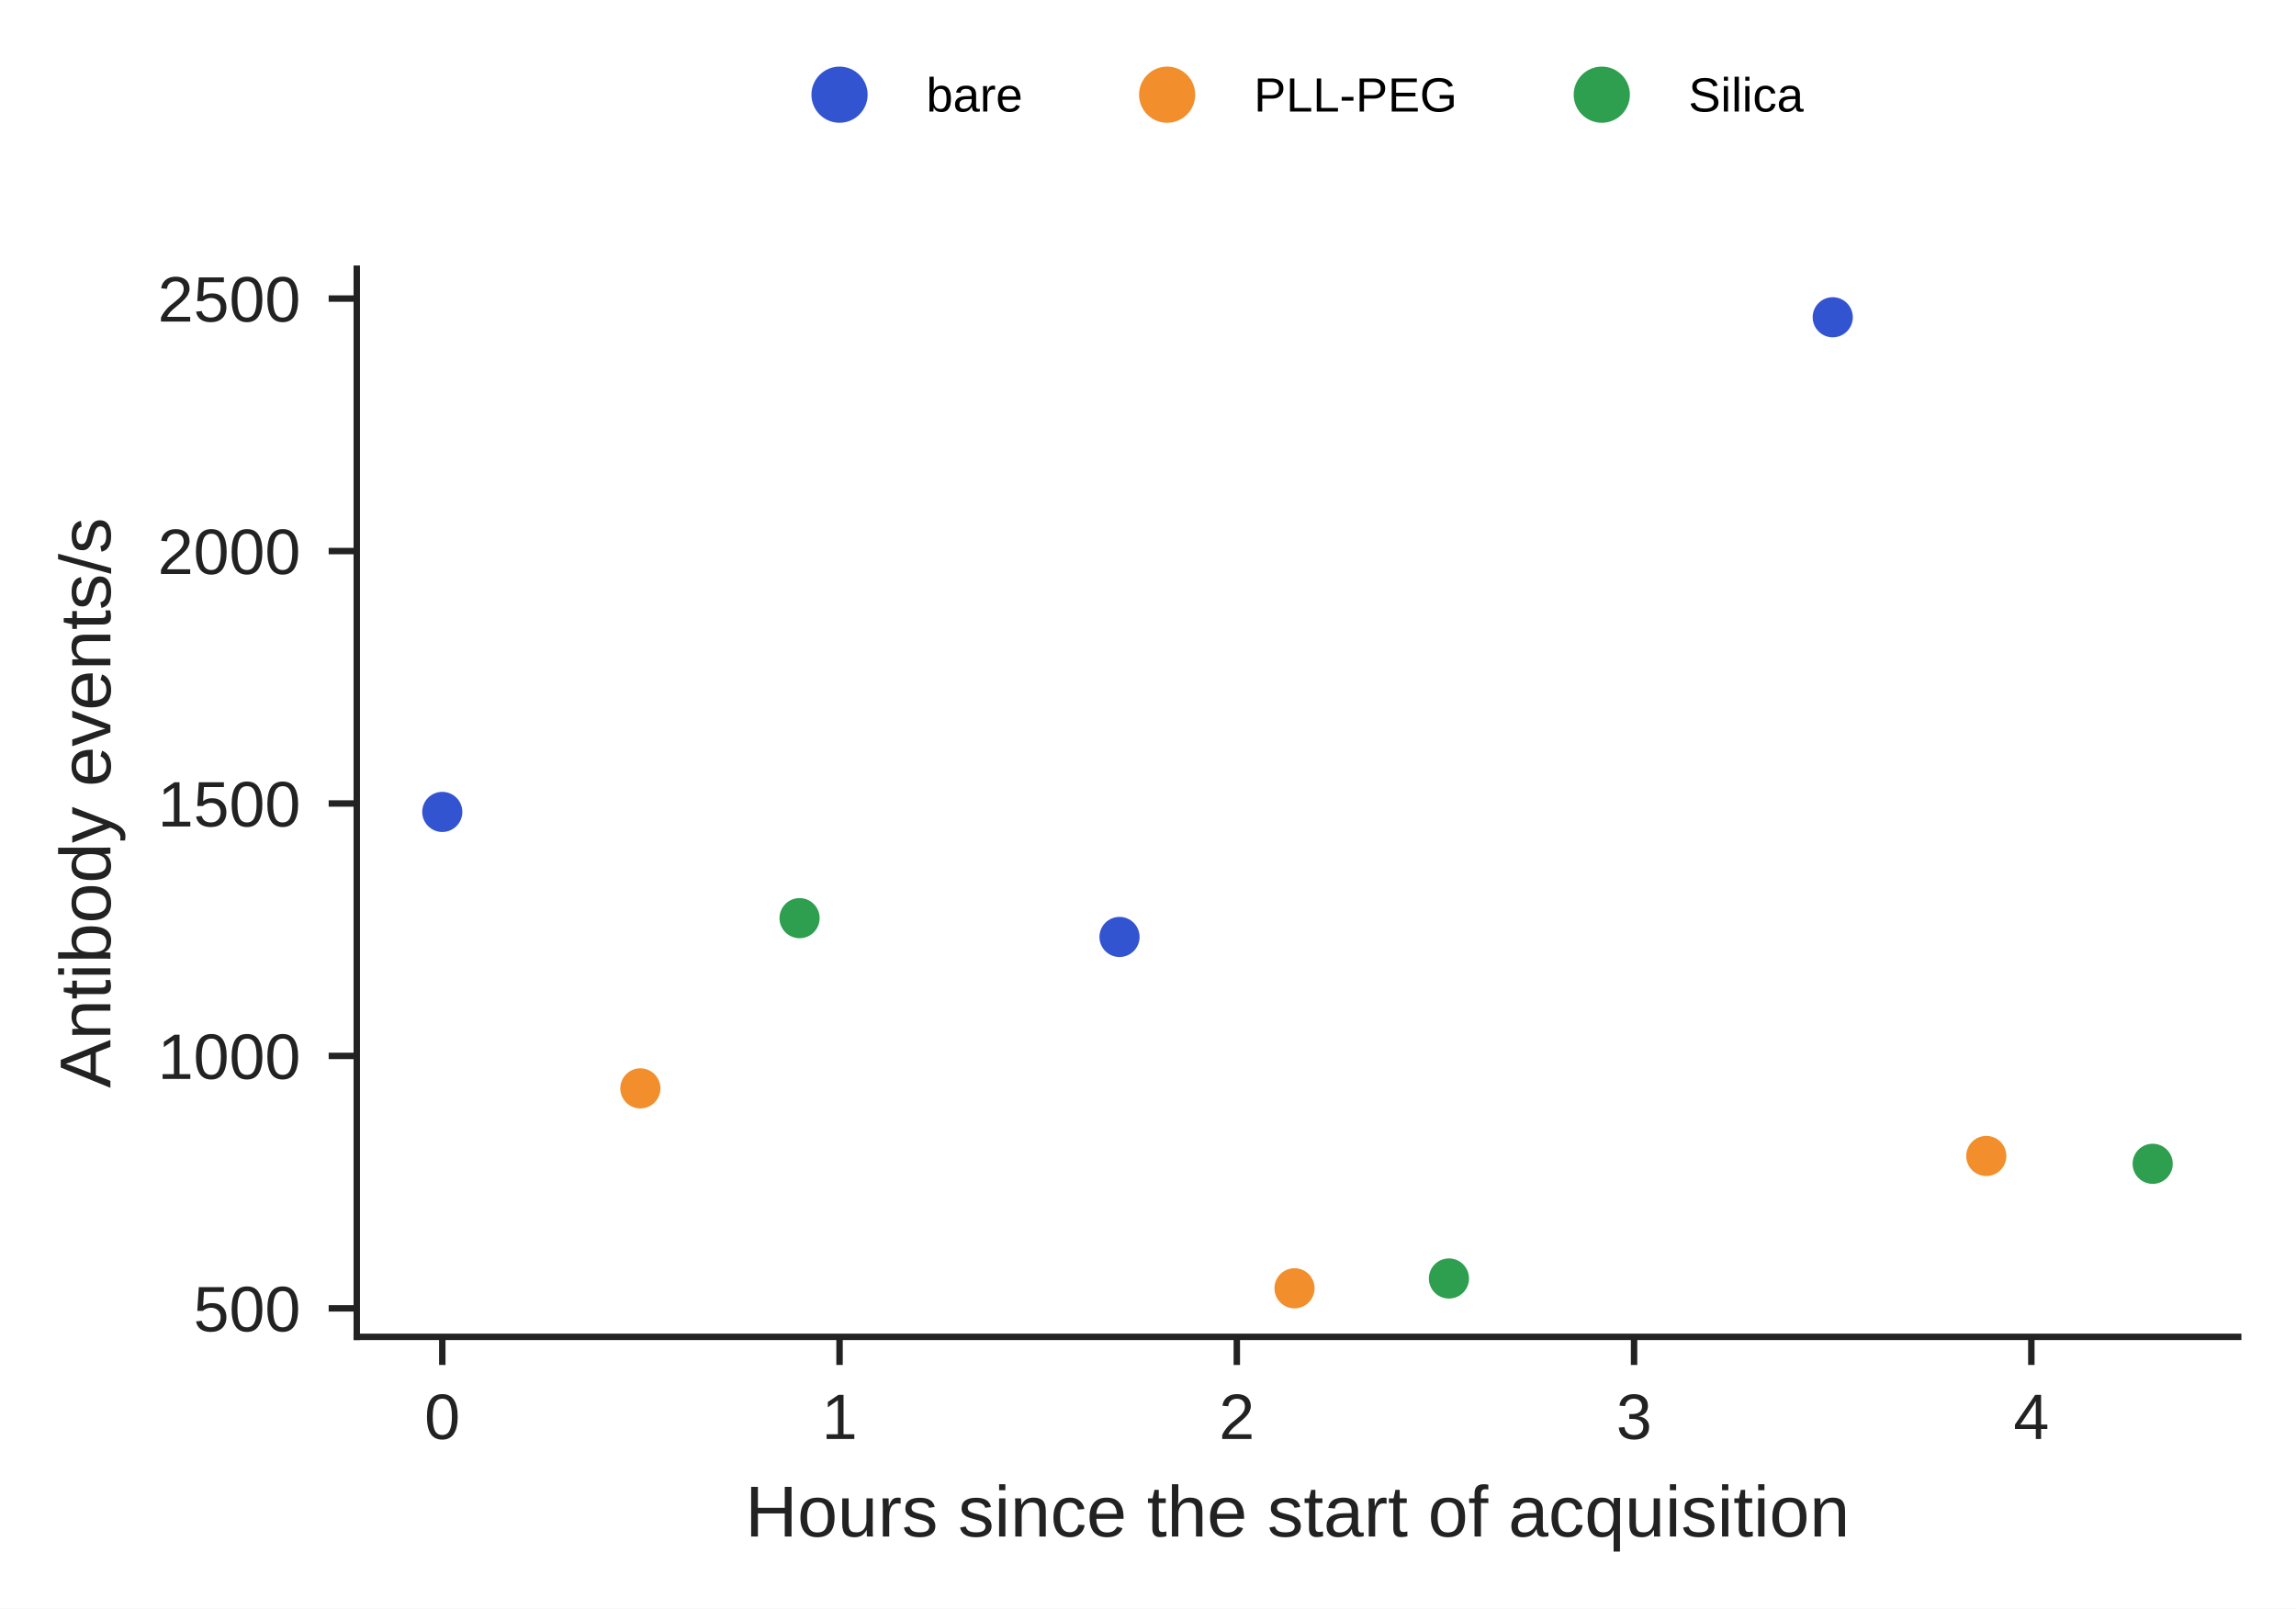
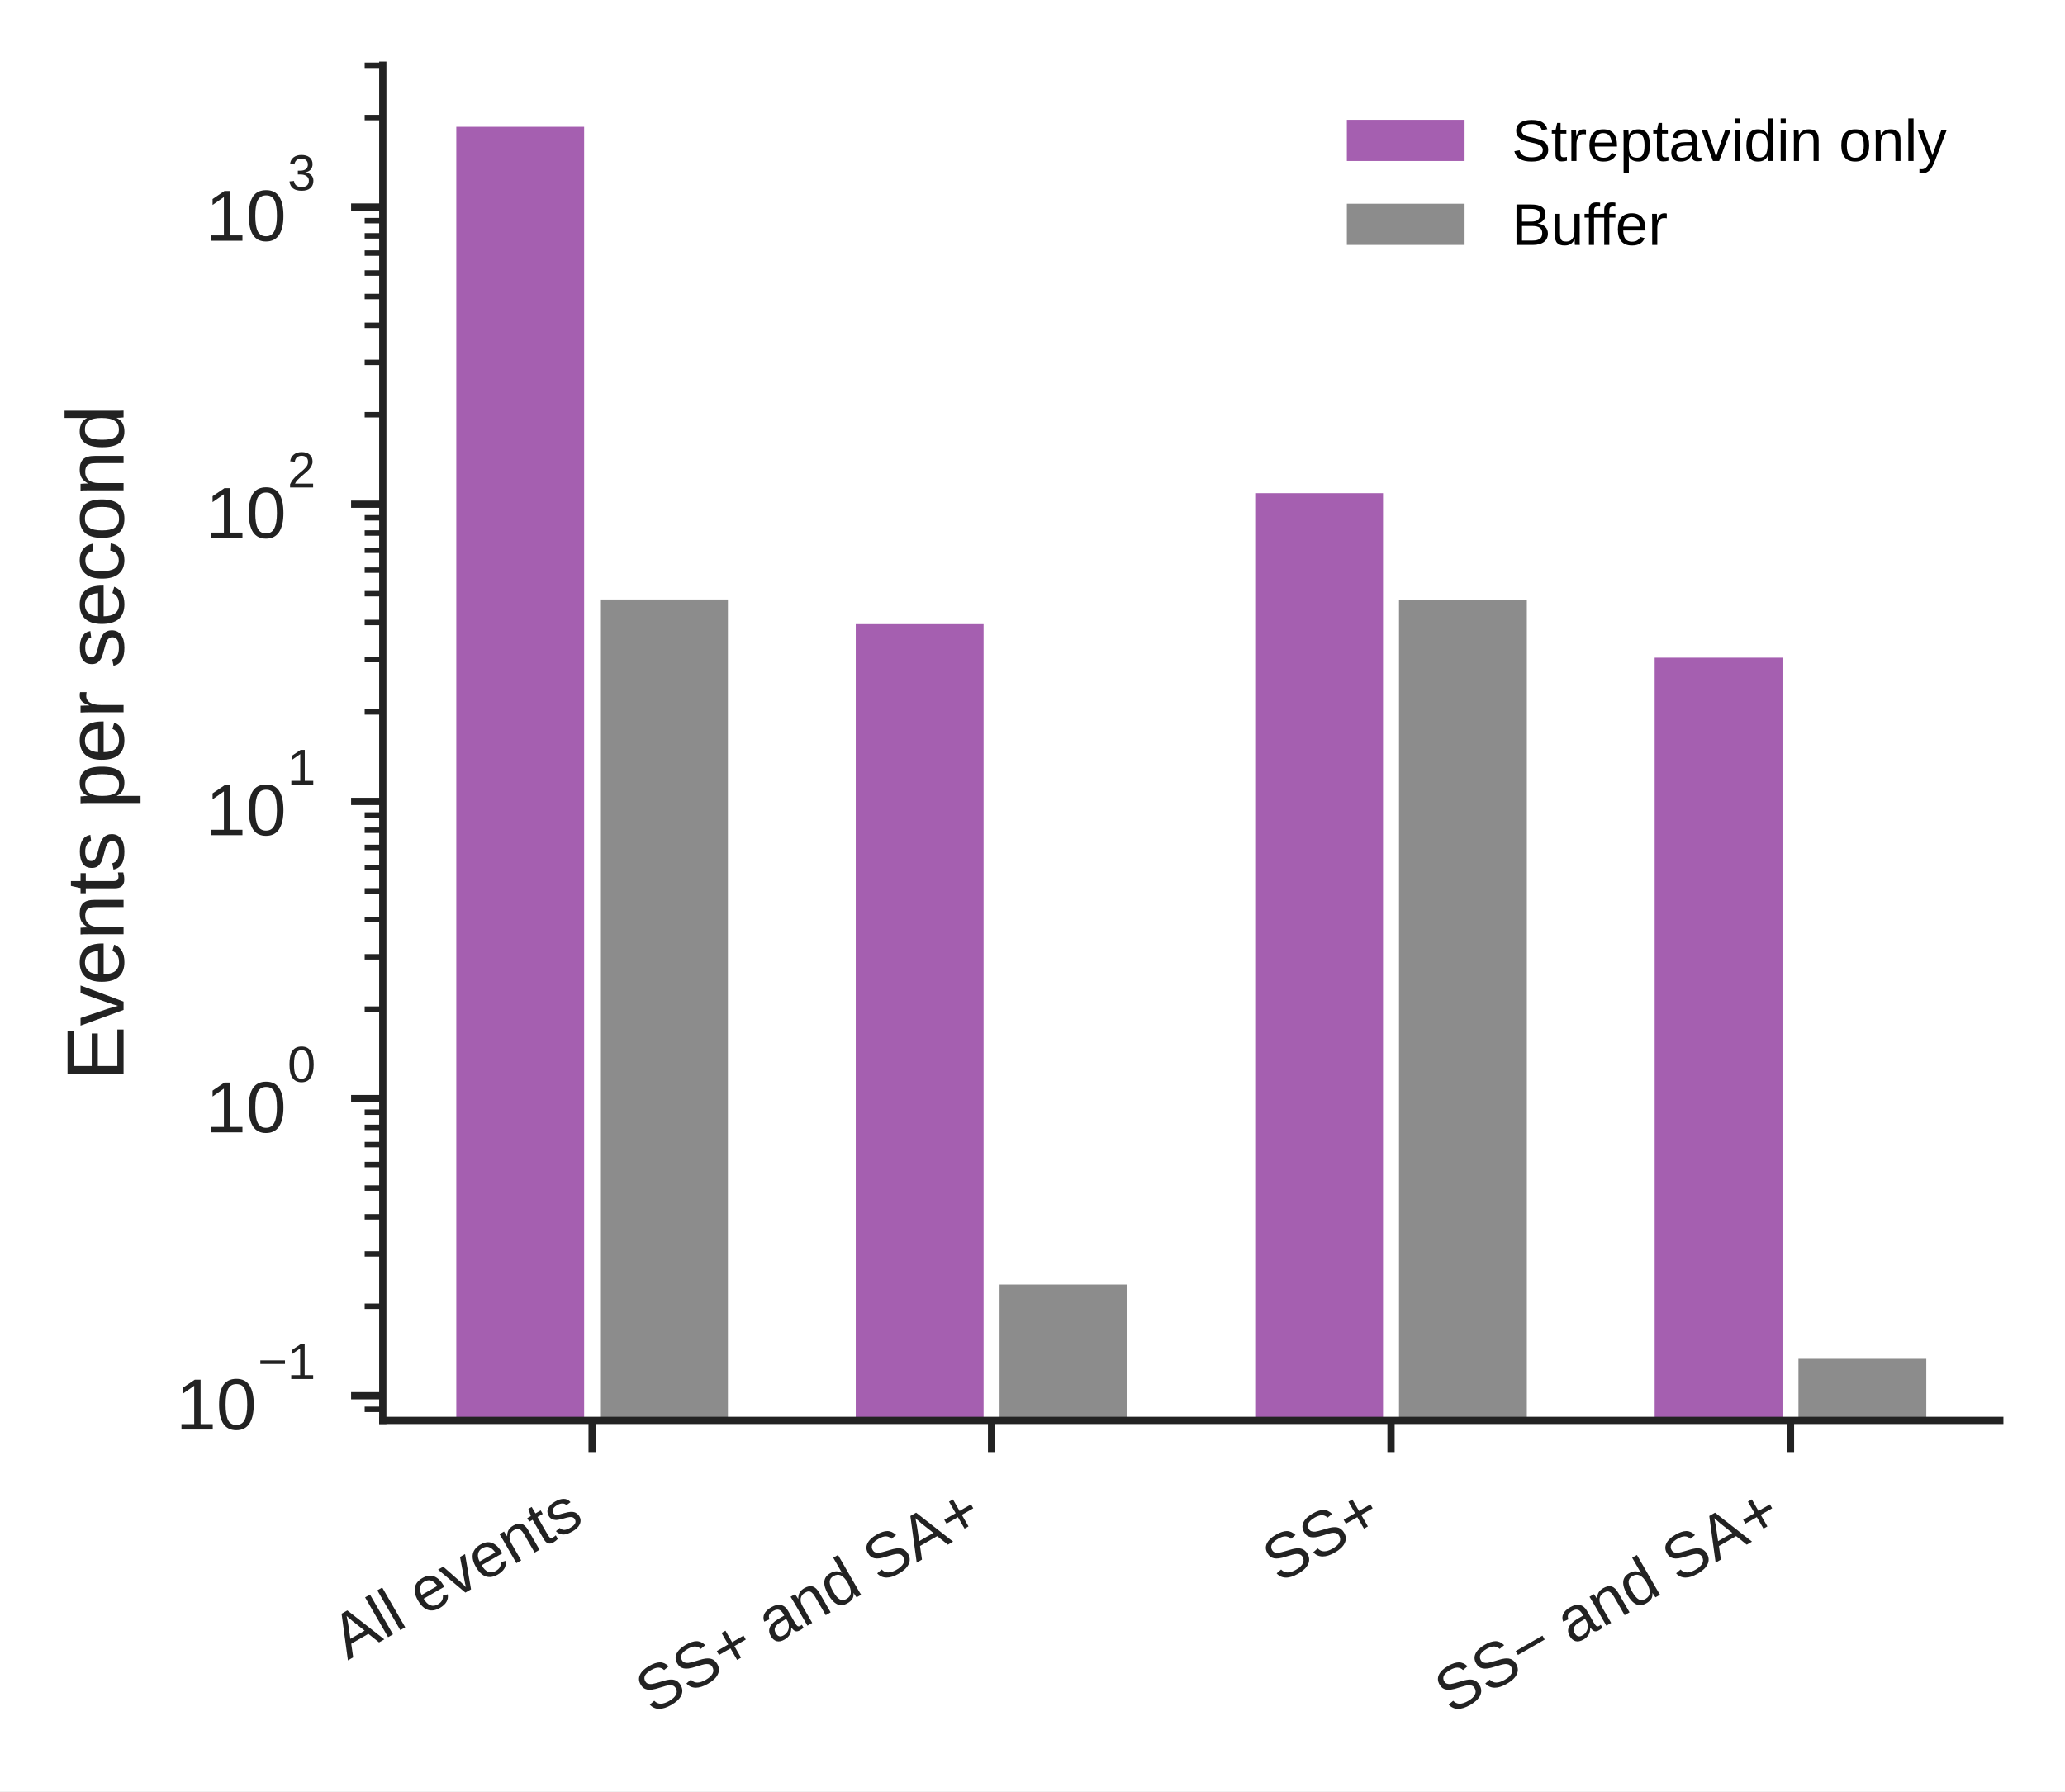
- <svg xmlns="http://www.w3.org/2000/svg" xmlns:xlink="http://www.w3.org/1999/xlink" width="286.001pt" height="200.385pt" viewBox="0 0 286.001 200.385" version="1.1">
+ <svg xmlns="http://www.w3.org/2000/svg" xmlns:xlink="http://www.w3.org/1999/xlink" width="228.031pt" height="197.843pt" viewBox="0 0 228.031 197.843" version="1.1">
  <defs>
    <style type="text/css">*{stroke-linejoin: round; stroke-linecap: butt}</style>
  </defs>
  <g id="figure_1">
    <g id="patch_1">
-       <path d="M 0 200.385  L 286.001 200.385  L 286.001 -0  L 0 -0  z " style="fill: #ffffff" />
+       <path d="M 0 197.843  L 228.031 197.843  L 228.031 -0  L 0 -0  z " style="fill: #ffffff" />
    </g>
    <g id="axes_1">
      <g id="patch_2">
-         <path d="M 44.441 166.528  L 278.801 166.528  L 278.801 33.472  L 44.441 33.472  z " style="fill: #ffffff" />
+         <path d="M 42.271 156.888  L 220.831 156.888  L 220.831 7.2  L 42.271 7.2  z " style="fill: #ffffff" />
+       </g>
+       <g id="patch_3">
+         <path d="M 50.387 32945.726  L 64.503 32945.726  L 64.503 14.004  L 50.387 14.004  z " clip-path="url(#pabb6ad2101)" style="fill: #a55fb0" />
+       </g>
+       <g id="patch_4">
+         <path d="M 66.267 32945.726  L 80.382 32945.726  L 80.382 66.215  L 66.267 66.215  z " clip-path="url(#pabb6ad2101)" style="fill: #8c8c8c" />
+       </g>
+       <g id="patch_5">
+         <path d="M 94.498 32945.726  L 108.613 32945.726  L 108.613 68.938  L 94.498 68.938  z " clip-path="url(#pabb6ad2101)" style="fill: #a55fb0" />
+       </g>
+       <g id="patch_6">
+         <path d="M 110.378 32945.726  L 124.493 32945.726  L 124.493 141.882  L 110.378 141.882  z " clip-path="url(#pabb6ad2101)" style="fill: #8c8c8c" />
+       </g>
+       <g id="patch_7">
+         <path d="M 138.608 32945.726  L 152.724 32945.726  L 152.724 54.469  L 138.608 54.469  z " clip-path="url(#pabb6ad2101)" style="fill: #a55fb0" />
+       </g>
+       <g id="patch_8">
+         <path d="M 154.488 32945.726  L 168.604 32945.726  L 168.604 66.259  L 154.488 66.259  z " clip-path="url(#pabb6ad2101)" style="fill: #8c8c8c" />
+       </g>
+       <g id="patch_9">
+         <path d="M 182.719 32945.726  L 196.835 32945.726  L 196.835 72.641  L 182.719 72.641  z " clip-path="url(#pabb6ad2101)" style="fill: #a55fb0" />
+       </g>
+       <g id="patch_10">
+         <path d="M 198.599 32945.726  L 212.714 32945.726  L 212.714 150.084  L 198.599 150.084  z " clip-path="url(#pabb6ad2101)" style="fill: #8c8c8c" />
      </g>
      <g id="matplotlib.axis_1">
        <g id="xtick_1">
          <g id="line2d_1">
            <defs>
-               <path id="meb8feaeecb" d="M 0 0  L 0 3.5  " style="stroke: #222222; stroke-width: 0.8" />
+               <path id="m5a0061ba8f" d="M 0 0  L 0 3.5  " style="stroke: #222222; stroke-width: 0.8" />
            </defs>
            <g>
-               <use xlink:href="#meb8feaeecb" x="55.094" y="166.528" style="fill: #222222; stroke: #222222; stroke-width: 0.8" />
+               <use xlink:href="#m5a0061ba8f" x="65.385" y="156.888" style="fill: #222222; stroke: #222222; stroke-width: 0.8" />
            </g>
          </g>
          <g id="text_1">
-             <text style="fill: #222222; font: 8px 'Arial'; text-anchor: middle" x="55.094" y="179.255" transform="rotate(-0 55.09367 179.2546)">0</text>
+             <text style="fill: #222222; font: 7px 'Arial'" transform="translate(38.40771 183.4008) rotate(-30)">All events</text>
          </g>
        </g>
        <g id="xtick_2">
          <g id="line2d_2">
            <g>
-               <use xlink:href="#meb8feaeecb" x="104.579" y="166.528" style="fill: #222222; stroke: #222222; stroke-width: 0.8" />
+               <use xlink:href="#m5a0061ba8f" x="109.495" y="156.888" style="fill: #222222; stroke: #222222; stroke-width: 0.8" />
            </g>
          </g>
          <g id="text_2">
-             <text style="fill: #222222; font: 8px 'Arial'; text-anchor: middle" x="104.579" y="179.255" transform="rotate(-0 104.5785 179.2546)">1</text>
+             <text style="fill: #222222; font: 7px 'Arial'" transform="translate(72.06207 189.4377) rotate(-30)">SS+ and SA+</text>
          </g>
        </g>
        <g id="xtick_3">
          <g id="line2d_3">
            <g>
-               <use xlink:href="#meb8feaeecb" x="154.063" y="166.528" style="fill: #222222; stroke: #222222; stroke-width: 0.8" />
+               <use xlink:href="#m5a0061ba8f" x="153.606" y="156.888" style="fill: #222222; stroke: #222222; stroke-width: 0.8" />
            </g>
          </g>
          <g id="text_3">
-             <text style="fill: #222222; font: 8px 'Arial'; text-anchor: middle" x="154.063" y="179.255" transform="rotate(-0 154.0634 179.2546)">2</text>
+             <text style="fill: #222222; font: 7px 'Arial'" transform="translate(141.2825 174.9406) rotate(-30)">SS+</text>
          </g>
        </g>
        <g id="xtick_4">
          <g id="line2d_4">
            <g>
-               <use xlink:href="#meb8feaeecb" x="203.548" y="166.528" style="fill: #222222; stroke: #222222; stroke-width: 0.8" />
+               <use xlink:href="#m5a0061ba8f" x="197.717" y="156.888" style="fill: #222222; stroke: #222222; stroke-width: 0.8" />
            </g>
          </g>
          <g id="text_4">
-             <text style="fill: #222222; font: 8px 'Arial'; text-anchor: middle" x="203.548" y="179.255" transform="rotate(-0 203.5483 179.2546)">3</text>
-           </g>
-         </g>
-         <g id="xtick_5">
-           <g id="line2d_5">
-             <g>
-               <use xlink:href="#meb8feaeecb" x="253.033" y="166.528" style="fill: #222222; stroke: #222222; stroke-width: 0.8" />
-             </g>
-           </g>
-           <g id="text_5">
-             <text style="fill: #222222; font: 8px 'Arial'; text-anchor: middle" x="253.033" y="179.255" transform="rotate(-0 253.0332 179.2546)">4</text>
-           </g>
-         </g>
-         <g id="text_6">
-           <text style="fill: #222222; font: 9px 'Arial'; text-anchor: middle" x="161.621" y="191.396" transform="rotate(-0 161.6209 191.3963)">Hours since the start of acquisition</text>
+             <text style="fill: #222222; font: 7px 'Arial'" transform="translate(160.2834 189.4377) rotate(-30)">SS− and SA+</text>
+           </g>
        </g>
      </g>
      <g id="matplotlib.axis_2">
        <g id="ytick_1">
+           <g id="line2d_5">
+             <defs>
+               <path id="m6625f52b8e" d="M 0 0  L -3.5 0  " style="stroke: #222222; stroke-width: 0.8" />
+             </defs>
+             <g>
+               <use xlink:href="#m6625f52b8e" x="42.271" y="154.165" style="fill: #222222; stroke: #222222; stroke-width: 0.8" />
+             </g>
+           </g>
+           <g id="text_5">
+             <g style="fill: #222222" transform="translate(19.43078 158.2903)">
+               <text>
+                 <tspan style="font: 8px 'Arial'" x="0 4.449" y="-0.399">10</tspan>
+                 <tspan style="font: 5.6px 'Arial'" x="9.038 12.308" y="-5.975">−1</tspan>
+               </text>
+             </g>
+           </g>
+         </g>
+         <g id="ytick_2">
          <g id="line2d_6">
+             <g>
+               <use xlink:href="#m6625f52b8e" x="42.271" y="121.341" style="fill: #222222; stroke: #222222; stroke-width: 0.8" />
+             </g>
+           </g>
+           <g id="text_6">
+             <g style="fill: #222222" transform="translate(22.71078 125.4659)">
+               <text>
+                 <tspan style="font: 8px 'Arial'" x="0 4.449" y="-0.399">10</tspan>
+                 <tspan style="font: 5.6px 'Arial'" x="9.038" y="-5.975">0</tspan>
+               </text>
+             </g>
+           </g>
+         </g>
+         <g id="ytick_3">
+           <g id="line2d_7">
+             <g>
+               <use xlink:href="#m6625f52b8e" x="42.271" y="88.517" style="fill: #222222; stroke: #222222; stroke-width: 0.8" />
+             </g>
+           </g>
+           <g id="text_7">
+             <g style="fill: #222222" transform="translate(22.71078 92.64155)">
+               <text>
+                 <tspan style="font: 8px 'Arial'" x="0 4.449" y="-0.399">10</tspan>
+                 <tspan style="font: 5.6px 'Arial'" x="9.038" y="-5.975">1</tspan>
+               </text>
+             </g>
+           </g>
+         </g>
+         <g id="ytick_4">
+           <g id="line2d_8">
+             <g>
+               <use xlink:href="#m6625f52b8e" x="42.271" y="55.692" style="fill: #222222; stroke: #222222; stroke-width: 0.8" />
+             </g>
+           </g>
+           <g id="text_8">
+             <g style="fill: #222222" transform="translate(22.71078 59.81717)">
+               <text>
+                 <tspan style="font: 8px 'Arial'" x="0 4.449" y="-0.399">10</tspan>
+                 <tspan style="font: 5.6px 'Arial'" x="9.038" y="-5.975">2</tspan>
+               </text>
+             </g>
+           </g>
+         </g>
+         <g id="ytick_5">
+           <g id="line2d_9">
+             <g>
+               <use xlink:href="#m6625f52b8e" x="42.271" y="22.868" style="fill: #222222; stroke: #222222; stroke-width: 0.8" />
+             </g>
+           </g>
+           <g id="text_9">
+             <g style="fill: #222222" transform="translate(22.71078 26.99278)">
+               <text>
+                 <tspan style="font: 8px 'Arial'" x="0 4.449" y="-0.399">10</tspan>
+                 <tspan style="font: 5.6px 'Arial'" x="9.038" y="-5.975">3</tspan>
+               </text>
+             </g>
+           </g>
+         </g>
+         <g id="ytick_6">
+           <g id="line2d_10">
            <defs>
-               <path id="m0b336418ac" d="M 0 0  L -3.5 0  " style="stroke: #222222; stroke-width: 0.8" />
+               <path id="m1837acea98" d="M 0 0  L -2 0  " style="stroke: #222222; stroke-width: 0.6" />
            </defs>
            <g>
-               <use xlink:href="#m0b336418ac" x="44.441" y="162.978" style="fill: #222222; stroke: #222222; stroke-width: 0.8" />
-             </g>
-           </g>
-           <g id="text_7">
-             <text style="fill: #222222; font: 8px 'Arial'; text-anchor: end" x="37.441" y="165.841" transform="rotate(-0 37.44094 165.8406)">500</text>
-           </g>
-         </g>
-         <g id="ytick_2">
-           <g id="line2d_7">
-             <g>
-               <use xlink:href="#m0b336418ac" x="44.441" y="131.532" style="fill: #222222; stroke: #222222; stroke-width: 0.8" />
-             </g>
-           </g>
-           <g id="text_8">
-             <text style="fill: #222222; font: 8px 'Arial'; text-anchor: end" x="37.441" y="134.395" transform="rotate(-0 37.44094 134.395)">1000</text>
-           </g>
-         </g>
-         <g id="ytick_3">
-           <g id="line2d_8">
-             <g>
-               <use xlink:href="#m0b336418ac" x="44.441" y="100.086" style="fill: #222222; stroke: #222222; stroke-width: 0.8" />
-             </g>
-           </g>
-           <g id="text_9">
-             <text style="fill: #222222; font: 8px 'Arial'; text-anchor: end" x="37.441" y="102.949" transform="rotate(-0 37.44094 102.9494)">1500</text>
-           </g>
-         </g>
-         <g id="ytick_4">
-           <g id="line2d_9">
-             <g>
-               <use xlink:href="#m0b336418ac" x="44.441" y="68.641" style="fill: #222222; stroke: #222222; stroke-width: 0.8" />
-             </g>
-           </g>
-           <g id="text_10">
-             <text style="fill: #222222; font: 8px 'Arial'; text-anchor: end" x="37.441" y="71.504" transform="rotate(-0 37.44094 71.50382)">2000</text>
-           </g>
-         </g>
-         <g id="ytick_5">
-           <g id="line2d_10">
-             <g>
-               <use xlink:href="#m0b336418ac" x="44.441" y="37.195" style="fill: #222222; stroke: #222222; stroke-width: 0.8" />
-             </g>
-           </g>
-           <g id="text_11">
-             <text style="fill: #222222; font: 8px 'Arial'; text-anchor: end" x="37.441" y="40.058" transform="rotate(-0 37.44094 40.05821)">2500</text>
-           </g>
+               <use xlink:href="#m1837acea98" x="42.271" y="155.667" style="fill: #222222; stroke: #222222; stroke-width: 0.6" />
+             </g>
+           </g>
+         </g>
+         <g id="ytick_7">
+           <g id="line2d_11">
+             <g>
+               <use xlink:href="#m1837acea98" x="42.271" y="144.284" style="fill: #222222; stroke: #222222; stroke-width: 0.6" />
+             </g>
+           </g>
+         </g>
+         <g id="ytick_8">
+           <g id="line2d_12">
+             <g>
+               <use xlink:href="#m1837acea98" x="42.271" y="138.504" style="fill: #222222; stroke: #222222; stroke-width: 0.6" />
+             </g>
+           </g>
+         </g>
+         <g id="ytick_9">
+           <g id="line2d_13">
+             <g>
+               <use xlink:href="#m1837acea98" x="42.271" y="134.403" style="fill: #222222; stroke: #222222; stroke-width: 0.6" />
+             </g>
+           </g>
+         </g>
+         <g id="ytick_10">
+           <g id="line2d_14">
+             <g>
+               <use xlink:href="#m1837acea98" x="42.271" y="131.222" style="fill: #222222; stroke: #222222; stroke-width: 0.6" />
+             </g>
+           </g>
+         </g>
+         <g id="ytick_11">
+           <g id="line2d_15">
+             <g>
+               <use xlink:href="#m1837acea98" x="42.271" y="128.623" style="fill: #222222; stroke: #222222; stroke-width: 0.6" />
+             </g>
+           </g>
+         </g>
+         <g id="ytick_12">
+           <g id="line2d_16">
+             <g>
+               <use xlink:href="#m1837acea98" x="42.271" y="126.425" style="fill: #222222; stroke: #222222; stroke-width: 0.6" />
+             </g>
+           </g>
+         </g>
+         <g id="ytick_13">
+           <g id="line2d_17">
+             <g>
+               <use xlink:href="#m1837acea98" x="42.271" y="124.522" style="fill: #222222; stroke: #222222; stroke-width: 0.6" />
+             </g>
+           </g>
+         </g>
+         <g id="ytick_14">
+           <g id="line2d_18">
+             <g>
+               <use xlink:href="#m1837acea98" x="42.271" y="122.843" style="fill: #222222; stroke: #222222; stroke-width: 0.6" />
+             </g>
+           </g>
+         </g>
+         <g id="ytick_15">
+           <g id="line2d_19">
+             <g>
+               <use xlink:href="#m1837acea98" x="42.271" y="111.46" style="fill: #222222; stroke: #222222; stroke-width: 0.6" />
+             </g>
+           </g>
+         </g>
+         <g id="ytick_16">
+           <g id="line2d_20">
+             <g>
+               <use xlink:href="#m1837acea98" x="42.271" y="105.68" style="fill: #222222; stroke: #222222; stroke-width: 0.6" />
+             </g>
+           </g>
+         </g>
+         <g id="ytick_17">
+           <g id="line2d_21">
+             <g>
+               <use xlink:href="#m1837acea98" x="42.271" y="101.579" style="fill: #222222; stroke: #222222; stroke-width: 0.6" />
+             </g>
+           </g>
+         </g>
+         <g id="ytick_18">
+           <g id="line2d_22">
+             <g>
+               <use xlink:href="#m1837acea98" x="42.271" y="98.398" style="fill: #222222; stroke: #222222; stroke-width: 0.6" />
+             </g>
+           </g>
+         </g>
+         <g id="ytick_19">
+           <g id="line2d_23">
+             <g>
+               <use xlink:href="#m1837acea98" x="42.271" y="95.799" style="fill: #222222; stroke: #222222; stroke-width: 0.6" />
+             </g>
+           </g>
+         </g>
+         <g id="ytick_20">
+           <g id="line2d_24">
+             <g>
+               <use xlink:href="#m1837acea98" x="42.271" y="93.601" style="fill: #222222; stroke: #222222; stroke-width: 0.6" />
+             </g>
+           </g>
+         </g>
+         <g id="ytick_21">
+           <g id="line2d_25">
+             <g>
+               <use xlink:href="#m1837acea98" x="42.271" y="91.698" style="fill: #222222; stroke: #222222; stroke-width: 0.6" />
+             </g>
+           </g>
+         </g>
+         <g id="ytick_22">
+           <g id="line2d_26">
+             <g>
+               <use xlink:href="#m1837acea98" x="42.271" y="90.019" style="fill: #222222; stroke: #222222; stroke-width: 0.6" />
+             </g>
+           </g>
+         </g>
+         <g id="ytick_23">
+           <g id="line2d_27">
+             <g>
+               <use xlink:href="#m1837acea98" x="42.271" y="78.635" style="fill: #222222; stroke: #222222; stroke-width: 0.6" />
+             </g>
+           </g>
+         </g>
+         <g id="ytick_24">
+           <g id="line2d_28">
+             <g>
+               <use xlink:href="#m1837acea98" x="42.271" y="72.855" style="fill: #222222; stroke: #222222; stroke-width: 0.6" />
+             </g>
+           </g>
+         </g>
+         <g id="ytick_25">
+           <g id="line2d_29">
+             <g>
+               <use xlink:href="#m1837acea98" x="42.271" y="68.754" style="fill: #222222; stroke: #222222; stroke-width: 0.6" />
+             </g>
+           </g>
+         </g>
+         <g id="ytick_26">
+           <g id="line2d_30">
+             <g>
+               <use xlink:href="#m1837acea98" x="42.271" y="65.573" style="fill: #222222; stroke: #222222; stroke-width: 0.6" />
+             </g>
+           </g>
+         </g>
+         <g id="ytick_27">
+           <g id="line2d_31">
+             <g>
+               <use xlink:href="#m1837acea98" x="42.271" y="62.974" style="fill: #222222; stroke: #222222; stroke-width: 0.6" />
+             </g>
+           </g>
+         </g>
+         <g id="ytick_28">
+           <g id="line2d_32">
+             <g>
+               <use xlink:href="#m1837acea98" x="42.271" y="60.777" style="fill: #222222; stroke: #222222; stroke-width: 0.6" />
+             </g>
+           </g>
+         </g>
+         <g id="ytick_29">
+           <g id="line2d_33">
+             <g>
+               <use xlink:href="#m1837acea98" x="42.271" y="58.873" style="fill: #222222; stroke: #222222; stroke-width: 0.6" />
+             </g>
+           </g>
+         </g>
+         <g id="ytick_30">
+           <g id="line2d_34">
+             <g>
+               <use xlink:href="#m1837acea98" x="42.271" y="57.194" style="fill: #222222; stroke: #222222; stroke-width: 0.6" />
+             </g>
+           </g>
+         </g>
+         <g id="ytick_31">
+           <g id="line2d_35">
+             <g>
+               <use xlink:href="#m1837acea98" x="42.271" y="45.811" style="fill: #222222; stroke: #222222; stroke-width: 0.6" />
+             </g>
+           </g>
+         </g>
+         <g id="ytick_32">
+           <g id="line2d_36">
+             <g>
+               <use xlink:href="#m1837acea98" x="42.271" y="40.031" style="fill: #222222; stroke: #222222; stroke-width: 0.6" />
+             </g>
+           </g>
+         </g>
+         <g id="ytick_33">
+           <g id="line2d_37">
+             <g>
+               <use xlink:href="#m1837acea98" x="42.271" y="35.93" style="fill: #222222; stroke: #222222; stroke-width: 0.6" />
+             </g>
+           </g>
+         </g>
+         <g id="ytick_34">
+           <g id="line2d_38">
+             <g>
+               <use xlink:href="#m1837acea98" x="42.271" y="32.749" style="fill: #222222; stroke: #222222; stroke-width: 0.6" />
+             </g>
+           </g>
+         </g>
+         <g id="ytick_35">
+           <g id="line2d_39">
+             <g>
+               <use xlink:href="#m1837acea98" x="42.271" y="30.15" style="fill: #222222; stroke: #222222; stroke-width: 0.6" />
+             </g>
+           </g>
+         </g>
+         <g id="ytick_36">
+           <g id="line2d_40">
+             <g>
+               <use xlink:href="#m1837acea98" x="42.271" y="27.952" style="fill: #222222; stroke: #222222; stroke-width: 0.6" />
+             </g>
+           </g>
+         </g>
+         <g id="ytick_37">
+           <g id="line2d_41">
+             <g>
+               <use xlink:href="#m1837acea98" x="42.271" y="26.049" style="fill: #222222; stroke: #222222; stroke-width: 0.6" />
+             </g>
+           </g>
+         </g>
+         <g id="ytick_38">
+           <g id="line2d_42">
+             <g>
+               <use xlink:href="#m1837acea98" x="42.271" y="24.37" style="fill: #222222; stroke: #222222; stroke-width: 0.6" />
+             </g>
+           </g>
+         </g>
+         <g id="ytick_39">
+           <g id="line2d_43">
+             <g>
+               <use xlink:href="#m1837acea98" x="42.271" y="12.987" style="fill: #222222; stroke: #222222; stroke-width: 0.6" />
+             </g>
+           </g>
+         </g>
+         <g id="ytick_40">
+           <g id="line2d_44">
+             <g>
+               <use xlink:href="#m1837acea98" x="42.271" y="7.207" style="fill: #222222; stroke: #222222; stroke-width: 0.6" />
+             </g>
+           </g>
+         </g>
+         <g id="text_10">
+           <text style="fill: #222222; font: 9px 'Arial'; text-anchor: middle" x="13.642" y="82.044" transform="rotate(-90 13.64203 82.044)">Events per second</text>
+         </g>
+       </g>
+       <g id="patch_11">
+         <path d="M 42.271 156.888  L 42.271 7.2  " style="fill: none; stroke: #222222; stroke-width: 0.8; stroke-linejoin: miter; stroke-linecap: square" />
+       </g>
+       <g id="patch_12">
+         <path d="M 42.271 156.888  L 220.831 156.888  " style="fill: none; stroke: #222222; stroke-width: 0.8; stroke-linejoin: miter; stroke-linecap: square" />
+       </g>
+       <g id="legend_1">
+         <g id="patch_13">
+           <path d="M 148.729 17.782  L 161.729 17.782  L 161.729 13.232  L 148.729 13.232  z " style="fill: #a55fb0" />
+         </g>
+         <g id="text_11">
+           <text style="font: 6.5px 'Arial'; text-anchor: start" x="166.929" y="17.782" transform="rotate(-0 166.9285 17.7818)">Streptavidin only</text>
+         </g>
+         <g id="patch_14">
+           <path d="M 148.729 27.052  L 161.729 27.052  L 161.729 22.502  L 148.729 22.502  z " style="fill: #8c8c8c" />
        </g>
        <g id="text_12">
-           <text style="fill: #222222; font: 9px 'Arial'; text-anchor: middle" x="13.752" y="100" transform="rotate(-90 13.75172 100.0003)">Antibody events/s</text>
-         </g>
-       </g>
-       <g id="line2d_11">
-         <defs>
-           <path id="m9f650e7b59" d="M 0 2  C 0.53 2 1.039 1.789 1.414 1.414  C 1.789 1.039 2 0.53 2 0  C 2 -0.53 1.789 -1.039 1.414 -1.414  C 1.039 -1.789 0.53 -2 0 -2  C -0.53 -2 -1.039 -1.789 -1.414 -1.414  C -1.789 -1.039 -2 -0.53 -2 0  C -2 0.53 -1.789 1.039 -1.414 1.414  C -1.039 1.789 -0.53 2 0 2  z " style="stroke: #f28e2b" />
-         </defs>
-         <g clip-path="url(#pee5ed093c5)">
-           <use xlink:href="#m9f650e7b59" x="79.766" y="135.577" style="fill: #f28e2b; stroke: #f28e2b" />
-         </g>
-       </g>
-       <g id="line2d_12">
-         <g clip-path="url(#pee5ed093c5)">
-           <use xlink:href="#m9f650e7b59" x="161.251" y="160.48" style="fill: #f28e2b; stroke: #f28e2b" />
-         </g>
-       </g>
-       <g id="line2d_13">
-         <g clip-path="url(#pee5ed093c5)">
-           <use xlink:href="#m9f650e7b59" x="247.422" y="143.997" style="fill: #f28e2b; stroke: #f28e2b" />
-         </g>
-       </g>
-       <g id="line2d_14">
-         <defs>
-           <path id="m7a5257c51f" d="M 0 2  C 0.53 2 1.039 1.789 1.414 1.414  C 1.789 1.039 2 0.53 2 0  C 2 -0.53 1.789 -1.039 1.414 -1.414  C 1.039 -1.789 0.53 -2 0 -2  C -0.53 -2 -1.039 -1.789 -1.414 -1.414  C -1.789 -1.039 -2 -0.53 -2 0  C -2 0.53 -1.789 1.039 -1.414 1.414  C -1.039 1.789 -0.53 2 0 2  z " style="stroke: #2e9e4f" />
-         </defs>
-         <g clip-path="url(#pee5ed093c5)">
-           <use xlink:href="#m7a5257c51f" x="99.598" y="114.373" style="fill: #2e9e4f; stroke: #2e9e4f" />
-         </g>
-       </g>
-       <g id="line2d_15">
-         <g clip-path="url(#pee5ed093c5)">
-           <use xlink:href="#m7a5257c51f" x="180.487" y="159.259" style="fill: #2e9e4f; stroke: #2e9e4f" />
-         </g>
-       </g>
-       <g id="line2d_16">
-         <g clip-path="url(#pee5ed093c5)">
-           <use xlink:href="#m7a5257c51f" x="268.148" y="144.972" style="fill: #2e9e4f; stroke: #2e9e4f" />
-         </g>
-       </g>
-       <g id="line2d_17">
-         <defs>
-           <path id="m4f3fac6775" d="M 0 2  C 0.53 2 1.039 1.789 1.414 1.414  C 1.789 1.039 2 0.53 2 0  C 2 -0.53 1.789 -1.039 1.414 -1.414  C 1.039 -1.789 0.53 -2 0 -2  C -0.53 -2 -1.039 -1.789 -1.414 -1.414  C -1.789 -1.039 -2 -0.53 -2 0  C -2 0.53 -1.789 1.039 -1.414 1.414  C -1.039 1.789 -0.53 2 0 2  z " style="stroke: #3354d1" />
-         </defs>
-         <g clip-path="url(#pee5ed093c5)">
-           <use xlink:href="#m4f3fac6775" x="55.094" y="101.139" style="fill: #3354d1; stroke: #3354d1" />
-         </g>
-       </g>
-       <g id="line2d_18">
-         <g clip-path="url(#pee5ed093c5)">
-           <use xlink:href="#m4f3fac6775" x="139.452" y="116.713" style="fill: #3354d1; stroke: #3354d1" />
-         </g>
-       </g>
-       <g id="line2d_19">
-         <g clip-path="url(#pee5ed093c5)">
-           <use xlink:href="#m4f3fac6775" x="228.295" y="39.52" style="fill: #3354d1; stroke: #3354d1" />
-         </g>
-       </g>
-       <g id="patch_3">
-         <path d="M 44.441 166.528  L 44.441 33.472  " style="fill: none; stroke: #222222; stroke-width: 0.8; stroke-linejoin: miter; stroke-linecap: square" />
-       </g>
-       <g id="patch_4">
-         <path d="M 44.441 166.528  L 278.801 166.528  " style="fill: none; stroke: #222222; stroke-width: 0.8; stroke-linejoin: miter; stroke-linecap: square" />
-       </g>
-       <g id="legend_1">
-         <g id="line2d_20">
-           <defs>
-             <path id="mf046d7a97e" d="M 0 3  C 0.796 3 1.559 2.684 2.121 2.121  C 2.684 1.559 3 0.796 3 0  C 3 -0.796 2.684 -1.559 2.121 -2.121  C 1.559 -2.684 0.796 -3 0 -3  C -0.796 -3 -1.559 -2.684 -2.121 -2.121  C -2.684 -1.559 -3 -0.796 -3 0  C -3 0.796 -2.684 1.559 -2.121 2.121  C -1.559 2.684 -0.796 3 0 3  z " style="stroke: #3354d1" />
-           </defs>
-           <g>
-             <use xlink:href="#mf046d7a97e" x="104.576" y="11.795" style="fill: #3354d1; stroke: #3354d1" />
-           </g>
-         </g>
-         <g id="text_13">
-           <text style="font: 6px 'Arial'; text-anchor: start" x="115.376" y="13.895" transform="rotate(-0 115.3759 13.89469)">bare</text>
-         </g>
-         <g id="line2d_21">
-           <defs>
-             <path id="m485b95faae" d="M 0 3  C 0.796 3 1.559 2.684 2.121 2.121  C 2.684 1.559 3 0.796 3 0  C 3 -0.796 2.684 -1.559 2.121 -2.121  C 1.559 -2.684 0.796 -3 0 -3  C -0.796 -3 -1.559 -2.684 -2.121 -2.121  C -2.684 -1.559 -3 -0.796 -3 0  C -3 0.796 -2.684 1.559 -2.121 2.121  C -1.559 2.684 -0.796 3 0 3  z " style="stroke: #f28e2b" />
-           </defs>
-           <g>
-             <use xlink:href="#m485b95faae" x="145.383" y="11.795" style="fill: #f28e2b; stroke: #f28e2b" />
-           </g>
-         </g>
-         <g id="text_14">
-           <text style="font: 6px 'Arial'; text-anchor: start" x="156.183" y="13.895" transform="rotate(-0 156.1834 13.89469)">PLL-PEG</text>
-         </g>
-         <g id="line2d_22">
-           <defs>
-             <path id="m875457d7e9" d="M 0 3  C 0.796 3 1.559 2.684 2.121 2.121  C 2.684 1.559 3 0.796 3 0  C 3 -0.796 2.684 -1.559 2.121 -2.121  C 1.559 -2.684 0.796 -3 0 -3  C -0.796 -3 -1.559 -2.684 -2.121 -2.121  C -2.684 -1.559 -3 -0.796 -3 0  C -3 0.796 -2.684 1.559 -2.121 2.121  C -1.559 2.684 -0.796 3 0 3  z " style="stroke: #2e9e4f" />
-           </defs>
-           <g>
-             <use xlink:href="#m875457d7e9" x="199.528" y="11.795" style="fill: #2e9e4f; stroke: #2e9e4f" />
-           </g>
-         </g>
-         <g id="text_15">
-           <text style="font: 6px 'Arial'; text-anchor: start" x="210.328" y="13.895" transform="rotate(-0 210.3278 13.89469)">Silica</text>
+           <text style="font: 6.5px 'Arial'; text-anchor: start" x="166.929" y="27.052" transform="rotate(-0 166.9285 27.05242)">Buffer</text>
        </g>
      </g>
    </g>
  </g>
  <defs>
-     <clipPath id="pee5ed093c5">
-       <rect x="44.441" y="33.472" width="234.36" height="133.056" />
+     <clipPath id="pabb6ad2101">
+       <rect x="42.271" y="7.2" width="178.56" height="149.688" />
    </clipPath>
  </defs>
</svg>
